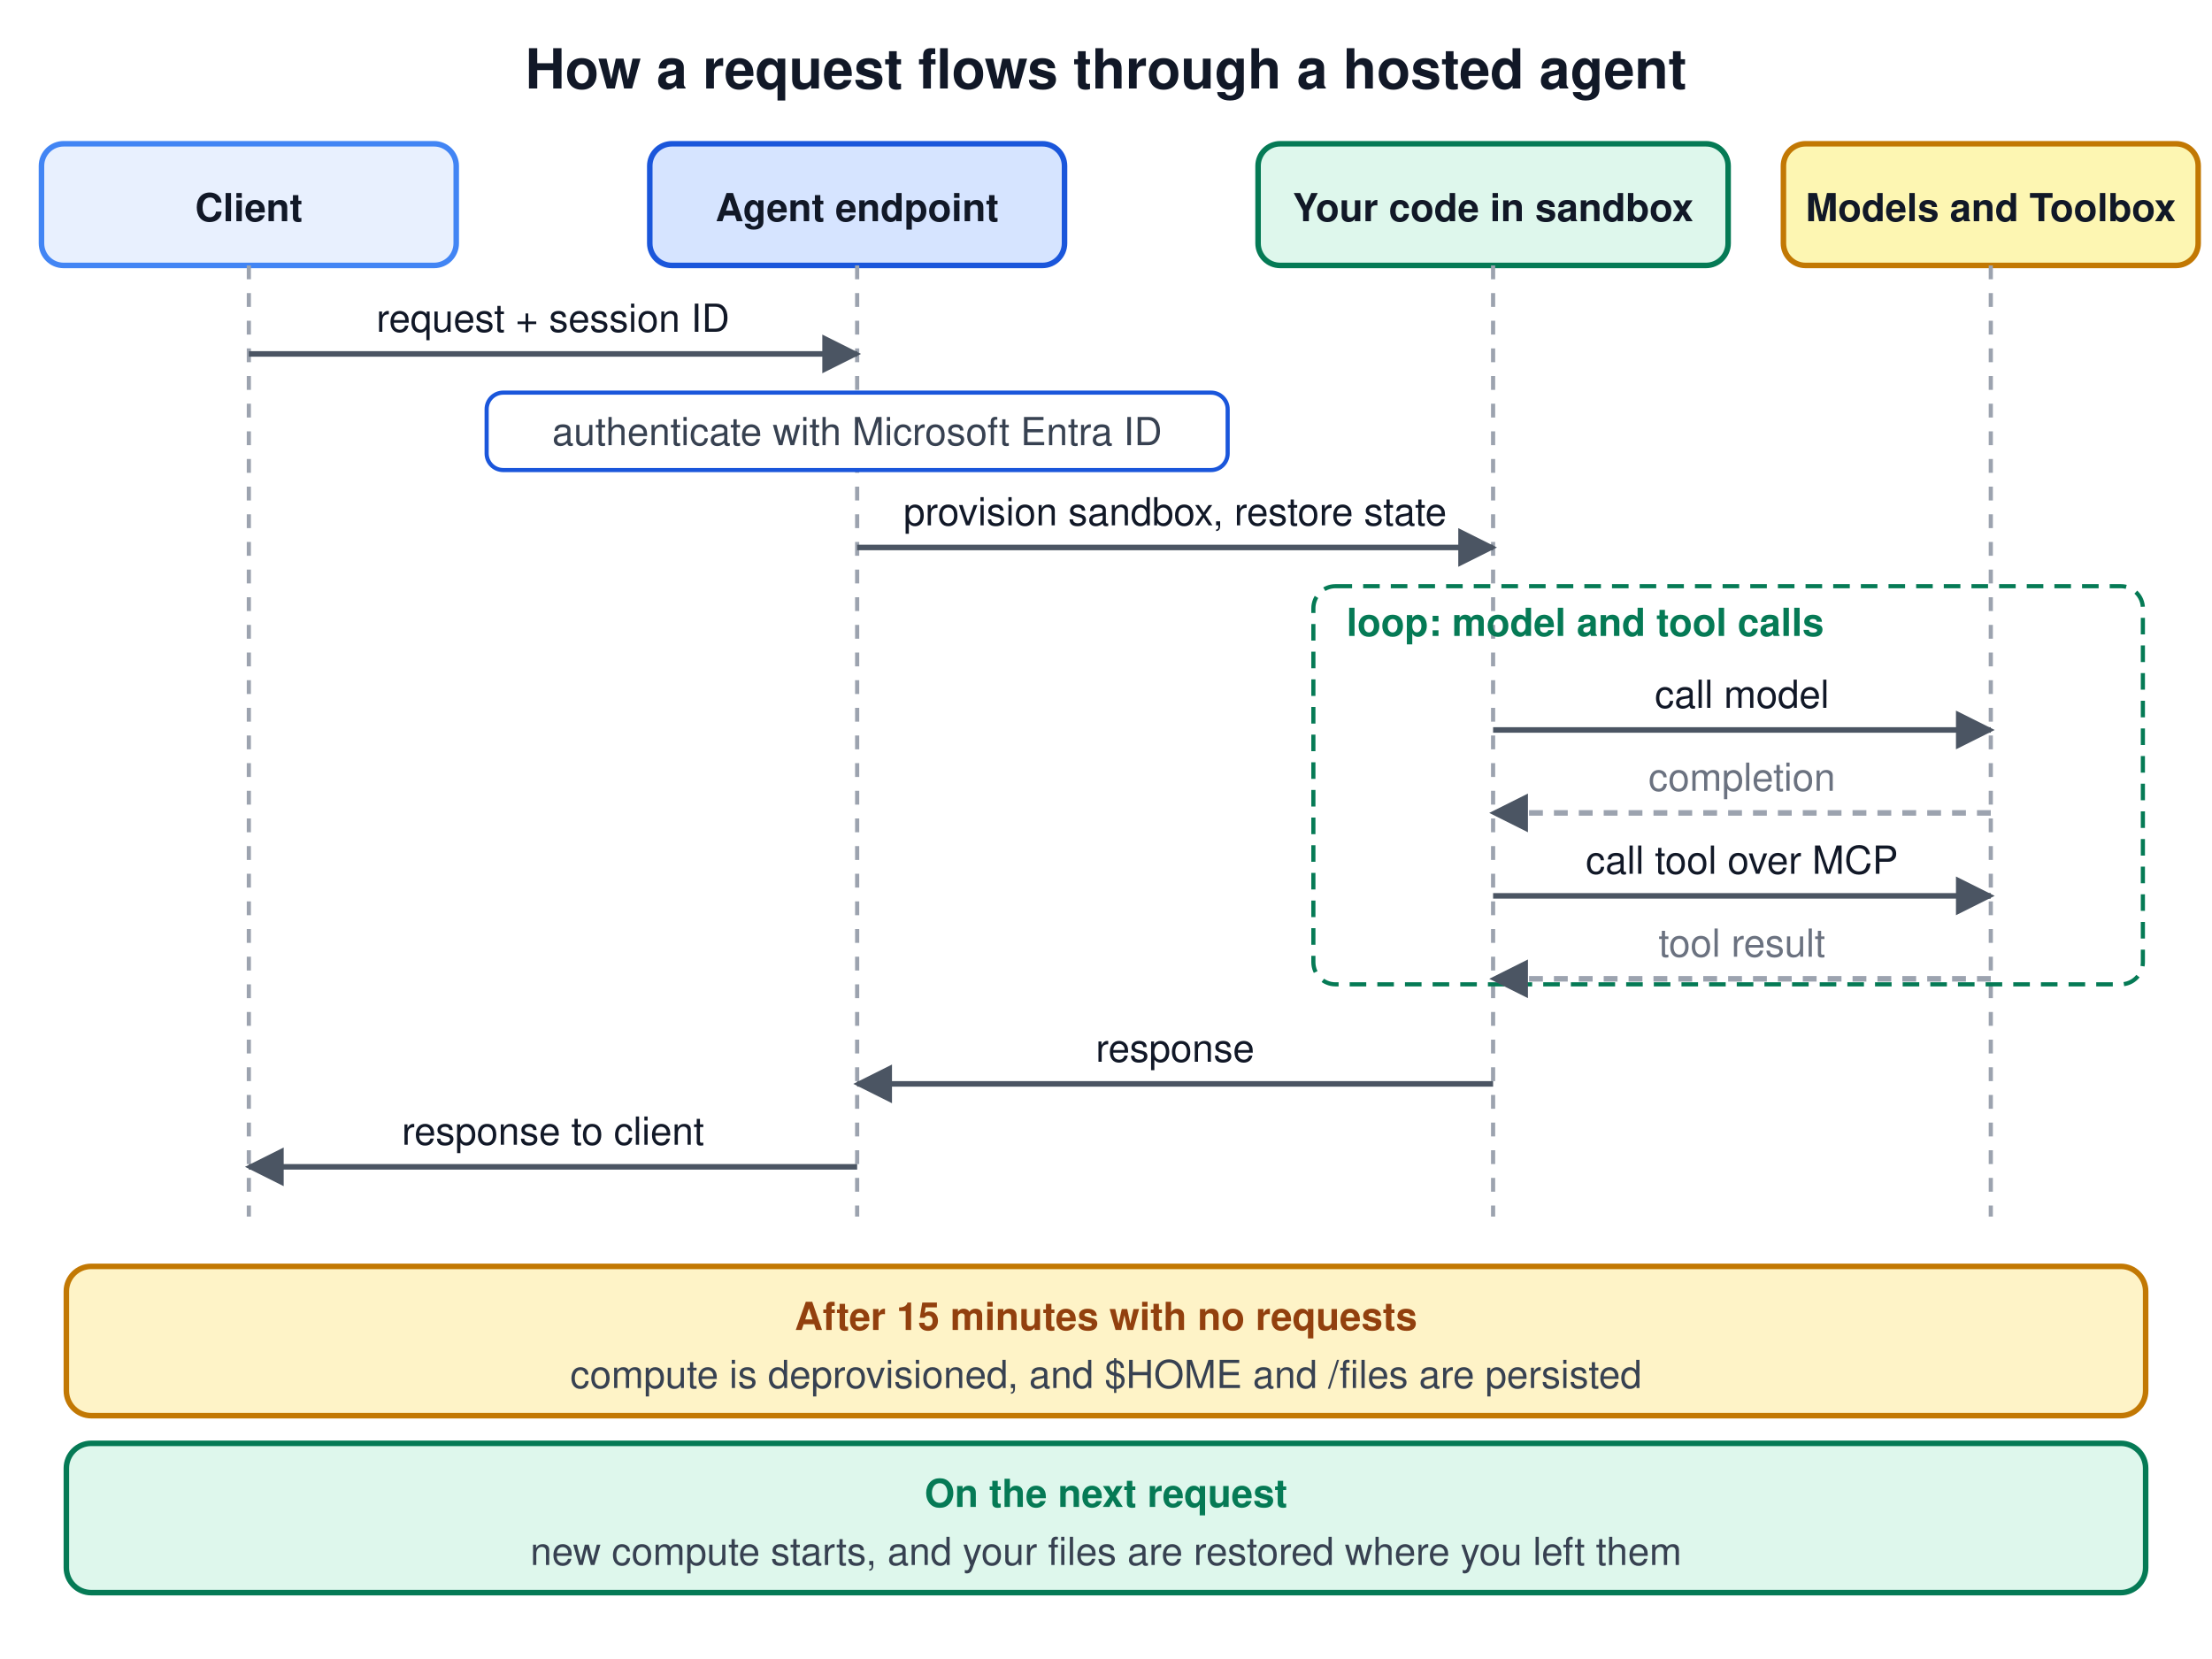
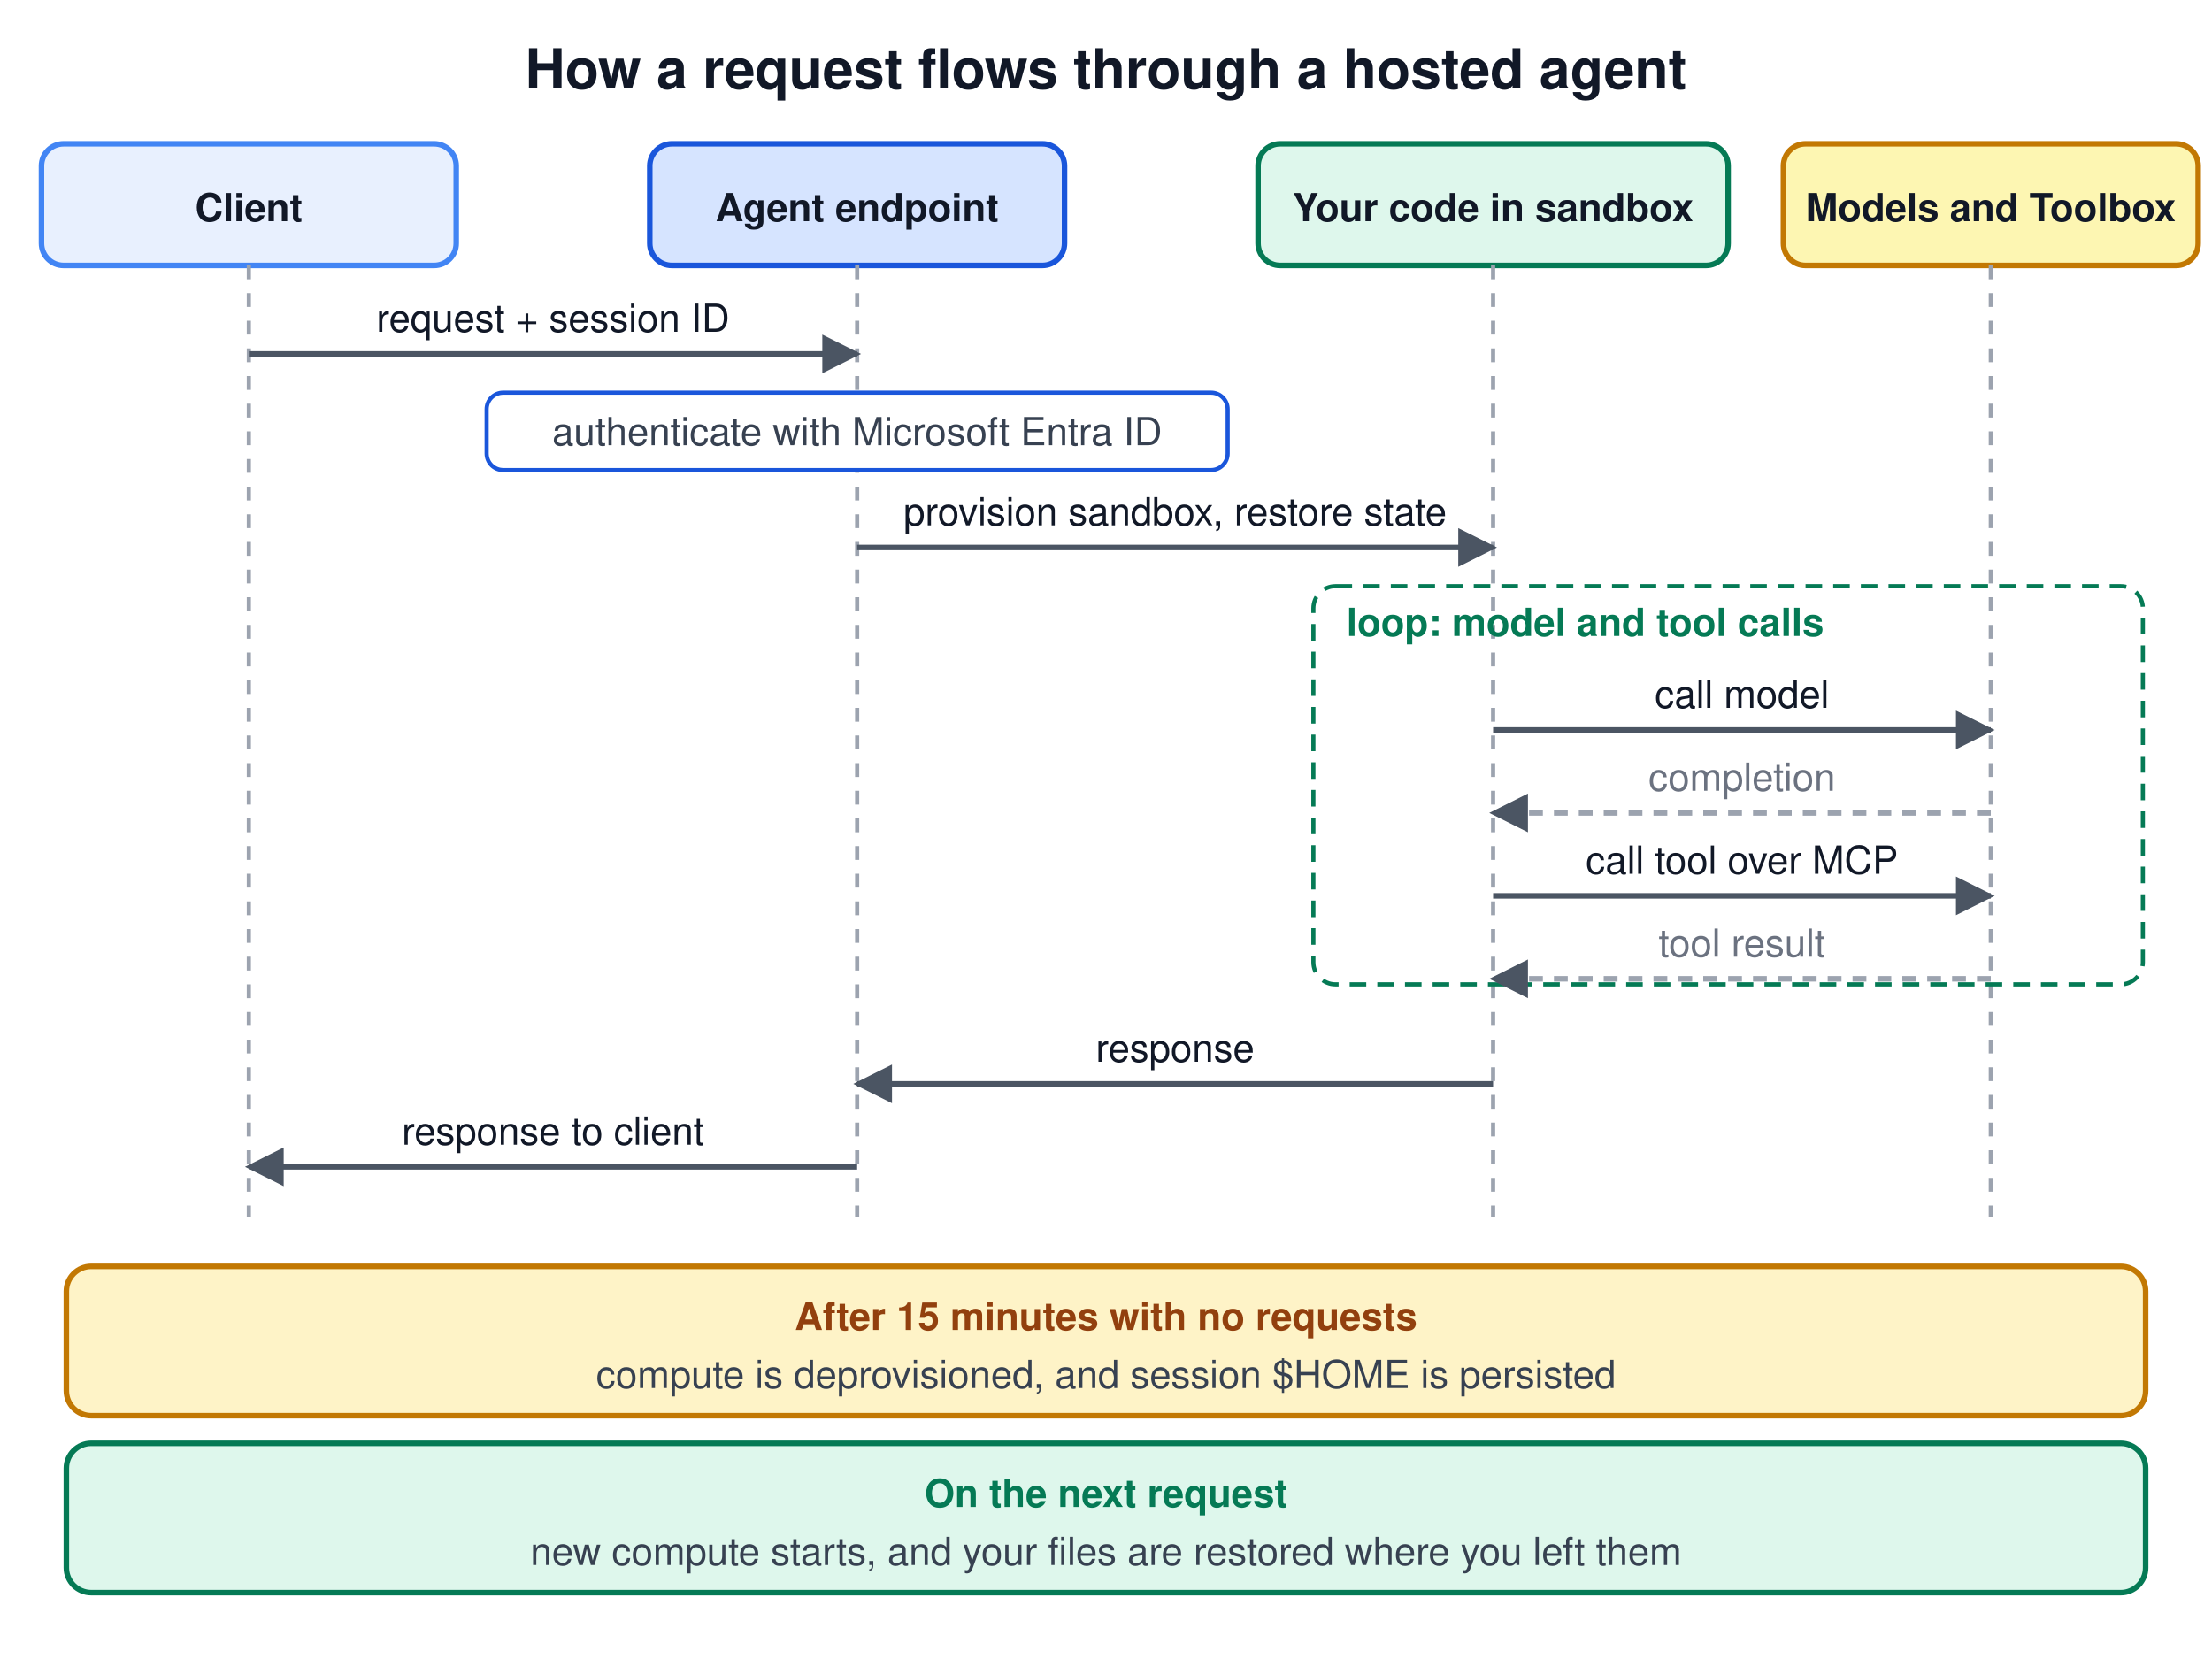
<svg xmlns="http://www.w3.org/2000/svg" width="800" height="600" viewBox="0 0 800 600" font-family="Segoe UI, Helvetica, Arial, sans-serif">
  <defs>
    <marker id="rf-arrow" viewBox="0 0 10 10" refX="9" refY="5" markerWidth="7" markerHeight="7" orient="auto-start-reverse">
      <path d="M 0 0 L 10 5 L 0 10 z" fill="#4B5563" />
    </marker>
  </defs>
  <rect width="800" height="600" fill="#FFFFFF" />
  <text x="400" y="32" text-anchor="middle" font-size="20" font-weight="700" fill="#111827">How a request flows through a hosted agent</text>
  <rect x="15" y="52" width="150" height="44" rx="8" fill="#E8F0FE" stroke="#4285F4" stroke-width="2" />
  <text x="90" y="80" text-anchor="middle" font-size="14" font-weight="700" fill="#111827">Client</text>
  <rect x="235" y="52" width="150" height="44" rx="8" fill="#D6E4FF" stroke="#1A56DB" stroke-width="2" />
  <text x="310" y="80" text-anchor="middle" font-size="14" font-weight="700" fill="#111827">Agent endpoint</text>
  <rect x="455" y="52" width="170" height="44" rx="8" fill="#DEF7EC" stroke="#057A55" stroke-width="2" />
  <text x="540" y="80" text-anchor="middle" font-size="14" font-weight="700" fill="#111827">Your code in sandbox</text>
  <rect x="645" y="52" width="150" height="44" rx="8" fill="#FDF6B2" stroke="#C27803" stroke-width="2" />
  <text x="720" y="80" text-anchor="middle" font-size="14" font-weight="700" fill="#111827">Models and Toolbox</text>
  <line x1="90" y1="96" x2="90" y2="440" stroke="#9CA3AF" stroke-width="1.5" stroke-dasharray="5,5" />
  <line x1="310" y1="96" x2="310" y2="440" stroke="#9CA3AF" stroke-width="1.5" stroke-dasharray="5,5" />
  <line x1="540" y1="96" x2="540" y2="440" stroke="#9CA3AF" stroke-width="1.5" stroke-dasharray="5,5" />
  <line x1="720" y1="96" x2="720" y2="440" stroke="#9CA3AF" stroke-width="1.5" stroke-dasharray="5,5" />
  <text x="200" y="120" text-anchor="middle" font-size="14" fill="#111827">request + session ID</text>
  <line x1="90" y1="128" x2="310" y2="128" stroke="#4B5563" stroke-width="2" marker-end="url(#rf-arrow)" />
  <rect x="176" y="142" width="268" height="28" rx="6" fill="#FFFFFF" stroke="#1A56DB" stroke-width="1.5" />
  <text x="310" y="161" text-anchor="middle" font-size="14" fill="#374151">authenticate with Microsoft Entra ID</text>
  <text x="425" y="190" text-anchor="middle" font-size="14" fill="#111827">provision sandbox, restore state</text>
  <line x1="310" y1="198" x2="540" y2="198" stroke="#4B5563" stroke-width="2" marker-end="url(#rf-arrow)" />
  <rect x="475" y="212" width="300" height="144" rx="8" fill="none" stroke="#057A55" stroke-width="1.5" stroke-dasharray="6,4" />
  <text x="487" y="230" font-size="14" font-weight="700" fill="#057A55">loop: model and tool calls</text>
  <text x="630" y="256" text-anchor="middle" font-size="14" fill="#111827">call model</text>
  <line x1="540" y1="264" x2="720" y2="264" stroke="#4B5563" stroke-width="2" marker-end="url(#rf-arrow)" />
  <text x="630" y="286" text-anchor="middle" font-size="14" fill="#6B7280">completion</text>
  <line x1="720" y1="294" x2="540" y2="294" stroke="#9CA3AF" stroke-width="2" stroke-dasharray="5,4" marker-end="url(#rf-arrow)" />
  <text x="630" y="316" text-anchor="middle" font-size="14" fill="#111827">call tool over MCP</text>
  <line x1="540" y1="324" x2="720" y2="324" stroke="#4B5563" stroke-width="2" marker-end="url(#rf-arrow)" />
  <text x="630" y="346" text-anchor="middle" font-size="14" fill="#6B7280">tool result</text>
  <line x1="720" y1="354" x2="540" y2="354" stroke="#9CA3AF" stroke-width="2" stroke-dasharray="5,4" marker-end="url(#rf-arrow)" />
  <text x="425" y="384" text-anchor="middle" font-size="14" fill="#111827">response</text>
  <line x1="540" y1="392" x2="310" y2="392" stroke="#4B5563" stroke-width="2" marker-end="url(#rf-arrow)" />
  <text x="200" y="414" text-anchor="middle" font-size="14" fill="#111827">response to client</text>
  <line x1="310" y1="422" x2="90" y2="422" stroke="#4B5563" stroke-width="2" marker-end="url(#rf-arrow)" />
  <rect x="24" y="458" width="752" height="54" rx="9" fill="#FEF3C7" stroke="#C27803" stroke-width="2" />
  <text x="400" y="481" text-anchor="middle" font-size="14" font-weight="700" fill="#92400E">After 15 minutes with no requests</text>
-   <text x="400" y="502" text-anchor="middle" font-size="14" fill="#374151">compute is deprovisioned, and $HOME and /files are persisted</text>
+   <text x="400" y="502" text-anchor="middle" font-size="14" fill="#374151">compute is deprovisioned, and session $HOME is persisted</text>
  <rect x="24" y="522" width="752" height="54" rx="9" fill="#DEF7EC" stroke="#057A55" stroke-width="2" />
  <text x="400" y="545" text-anchor="middle" font-size="14" font-weight="700" fill="#057A55">On the next request</text>
  <text x="400" y="566" text-anchor="middle" font-size="14" fill="#374151">new compute starts, and your files are restored where you left them</text>
</svg>
